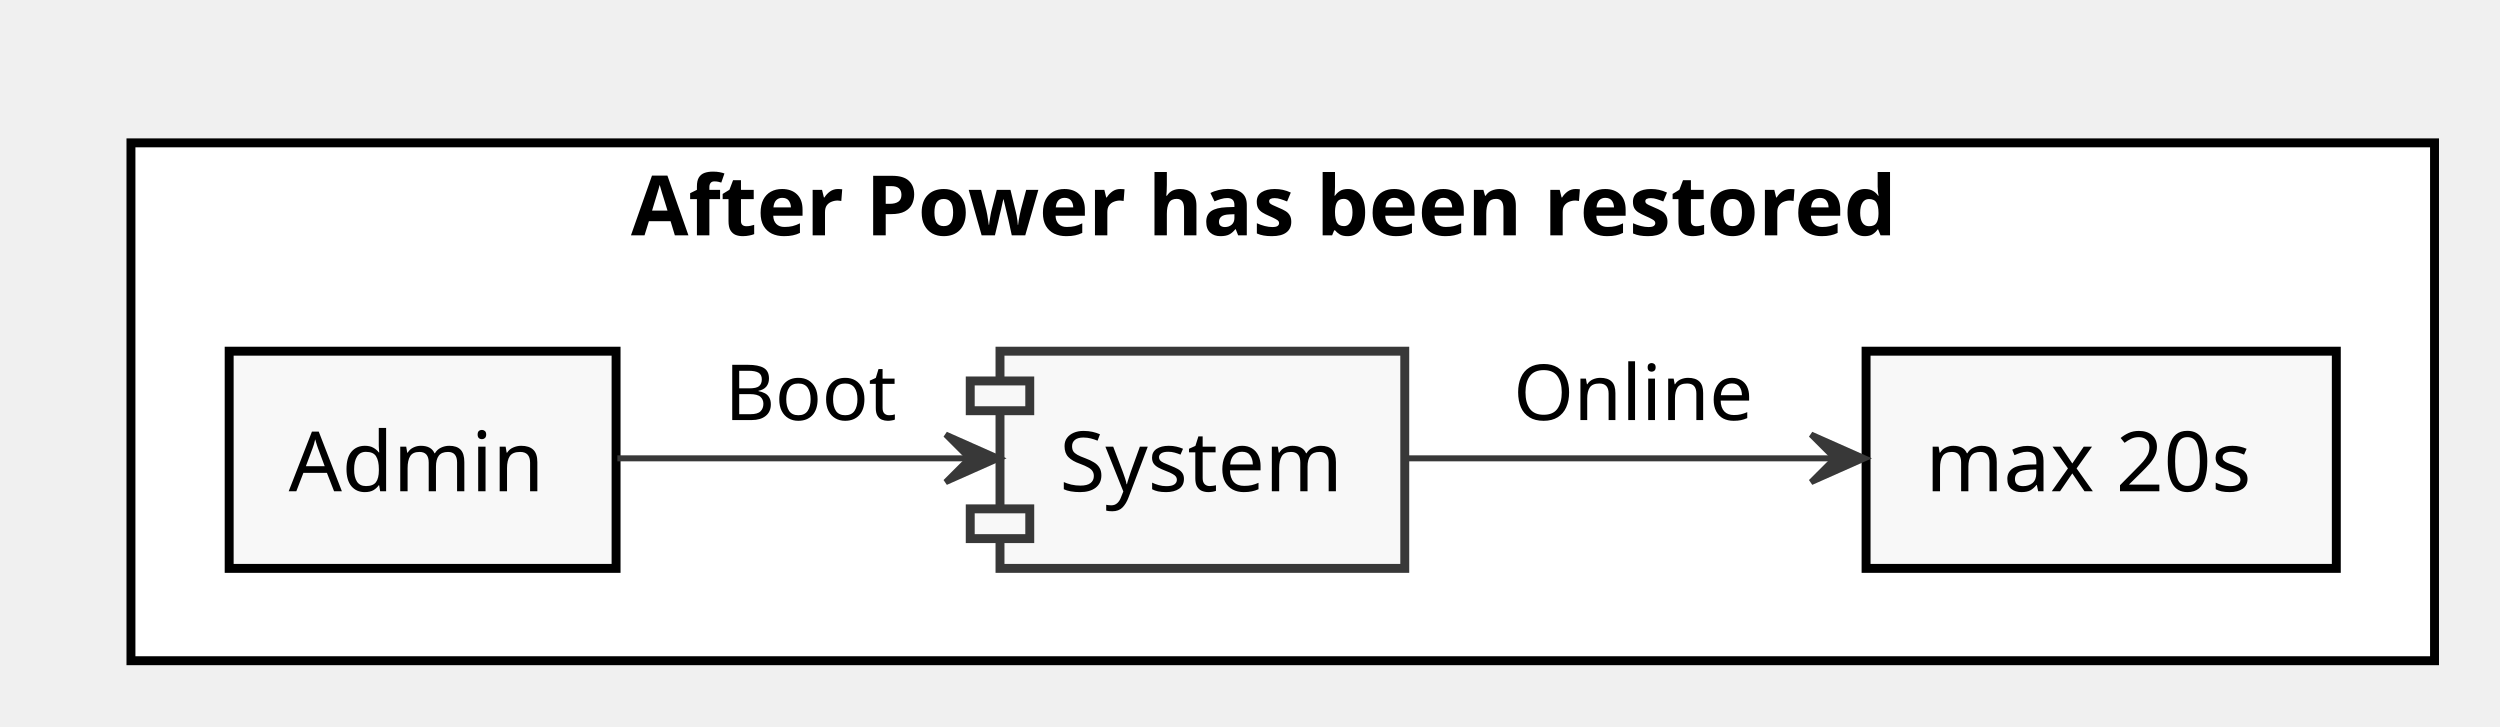
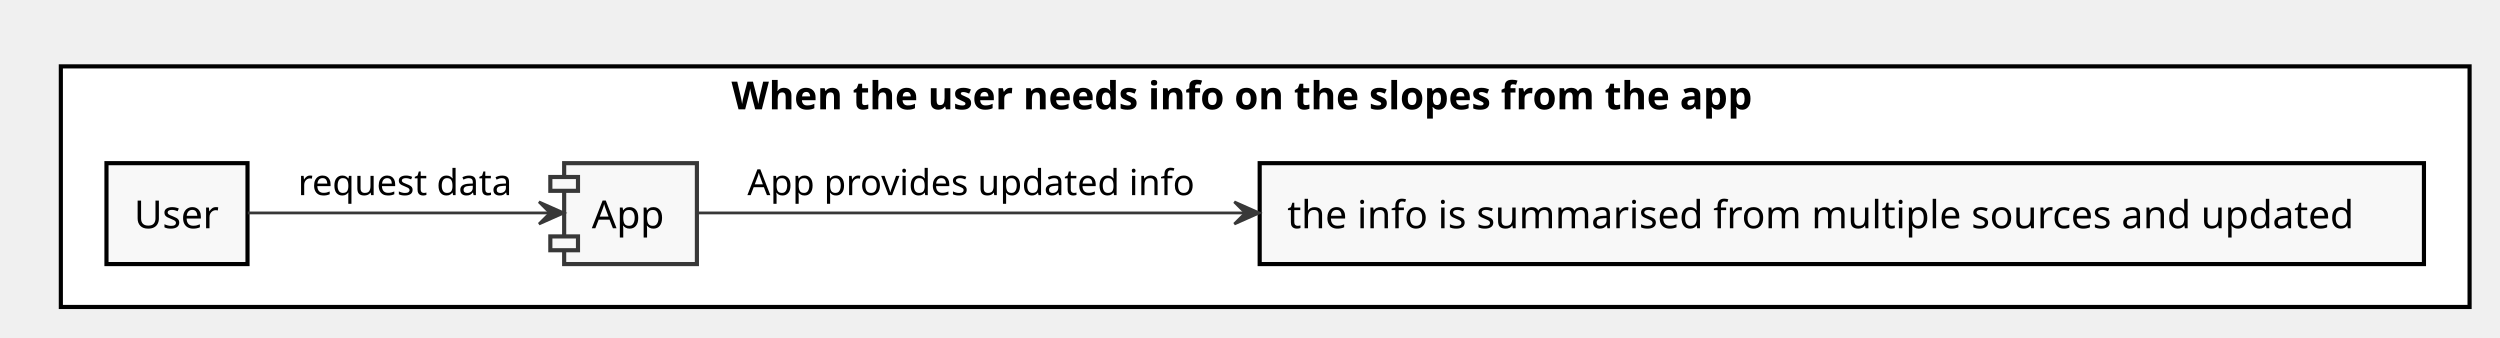
- <svg xmlns="http://www.w3.org/2000/svg" contentScriptType="application/ecmascript" contentStyleType="text/css" height="122px" preserveAspectRatio="none" style="width:420px;height:122px;" version="1.1" viewBox="0 0 420 122" width="420px" zoomAndPan="magnify">
+ <svg xmlns="http://www.w3.org/2000/svg" contentScriptType="application/ecmascript" contentStyleType="text/css" height="122px" preserveAspectRatio="none" style="width:904px;height:122px;" version="1.1" viewBox="0 0 904 122" width="904px" zoomAndPan="magnify">
  <defs />
  <g>
-     <rect fill="#FFFFFF" height="87" style="stroke: #000000; stroke-width: 1.5;" width="387" x="22" y="24" />
-     <text fill="#000000" font-family="sans-serif" font-size="14" font-weight="bold" lengthAdjust="spacingAndGlyphs" textLength="219" x="106" y="39.535">After Power has been restored</text>
-     <rect fill="#F8F8F8" height="36.488" style="stroke: #000000; stroke-width: 1.5;" width="65" x="38.5" y="59" />
-     <text fill="#000000" font-family="sans-serif" font-size="14" lengthAdjust="spacingAndGlyphs" textLength="45" x="48.5" y="82.535">Admin</text>
-     <rect fill="#F8F8F8" height="36.488" style="stroke: #000000; stroke-width: 1.5;" width="79" x="313.5" y="59" />
-     <text fill="#000000" font-family="sans-serif" font-size="14" lengthAdjust="spacingAndGlyphs" textLength="59" x="323.5" y="82.535">max 20s</text>
-     <rect fill="#F8F8F8" height="36.488" style="stroke: #383838; stroke-width: 1.5;" width="68" x="168" y="59" />
-     <rect fill="#F8F8F8" height="5" style="stroke: #383838; stroke-width: 1.5;" width="10" x="163" y="64" />
-     <rect fill="#F8F8F8" height="5" style="stroke: #383838; stroke-width: 1.5;" width="10" x="163" y="85.488" />
-     <text fill="#000000" font-family="sans-serif" font-size="14" lengthAdjust="spacingAndGlyphs" textLength="48" x="178" y="82.535">System</text>
-     <path d="M103.72,77 C121.59,77 143.85,77 162.66,77 " fill="none" id="Source-&gt;System" style="stroke: #383838; stroke-width: 1.0;" />
-     <polygon fill="#383838" points="167.87,77,158.87,73,162.87,77,158.87,81,167.87,77" style="stroke: #383838; stroke-width: 1.0;" />
-     <text fill="#000000" font-family="sans-serif" font-size="13" lengthAdjust="spacingAndGlyphs" textLength="28" x="121.75" y="70.568">Boot</text>
-     <path d="M236.26,77 C257.54,77 285.12,77 308.13,77 " fill="none" id="System-&gt;Measure" style="stroke: #383838; stroke-width: 1.0;" />
-     <polygon fill="#383838" points="313.26,77,304.26,73,308.26,77,304.26,81,313.26,77" style="stroke: #383838; stroke-width: 1.0;" />
-     <text fill="#000000" font-family="sans-serif" font-size="13" lengthAdjust="spacingAndGlyphs" textLength="41" x="254.25" y="70.568">Online</text>
+     <rect fill="#FFFFFF" height="87" style="stroke: #000000; stroke-width: 1.5;" width="871" x="22" y="24" />
+     <text fill="#000000" font-family="sans-serif" font-size="14" font-weight="bold" lengthAdjust="spacingAndGlyphs" textLength="386" x="264.5" y="39.535">When the user needs info on the slopes from the app</text>
+     <rect fill="#F8F8F8" height="36.488" style="stroke: #000000; stroke-width: 1.5;" width="51" x="38.5" y="59" />
+     <text fill="#000000" font-family="sans-serif" font-size="14" lengthAdjust="spacingAndGlyphs" textLength="31" x="48.5" y="82.535">User</text>
+     <rect fill="#F8F8F8" height="36.488" style="stroke: #000000; stroke-width: 1.5;" width="421" x="455.5" y="59" />
+     <text fill="#000000" font-family="sans-serif" font-size="14" lengthAdjust="spacingAndGlyphs" textLength="401" x="465.5" y="82.535">the info is summarised from multiple sources and updated</text>
+     <rect fill="#F8F8F8" height="36.488" style="stroke: #383838; stroke-width: 1.5;" width="48" x="204" y="59" />
+     <rect fill="#F8F8F8" height="5" style="stroke: #383838; stroke-width: 1.5;" width="10" x="199" y="64" />
+     <rect fill="#F8F8F8" height="5" style="stroke: #383838; stroke-width: 1.5;" width="10" x="199" y="85.488" />
+     <text fill="#000000" font-family="sans-serif" font-size="14" lengthAdjust="spacingAndGlyphs" textLength="28" x="214" y="82.535">App</text>
+     <path d="M89.62,77 C119.18,77 167.66,77 198.69,77 " fill="none" id="Source-&gt;App" style="stroke: #383838; stroke-width: 1.0;" />
+     <polygon fill="#383838" points="203.89,77,194.89,73,198.89,77,194.89,81,203.89,77" style="stroke: #383838; stroke-width: 1.0;" />
+     <text fill="#000000" font-family="sans-serif" font-size="13" lengthAdjust="spacingAndGlyphs" textLength="78" x="107.75" y="70.568">request data</text>
+     <path d="M252.17,77 C290.96,77 370.8,77 450.1,77 " fill="none" id="App-&gt;Measure" style="stroke: #383838; stroke-width: 1.0;" />
+     <polygon fill="#383838" points="455.33,77,446.33,73,450.33,77,446.33,81,455.33,77" style="stroke: #383838; stroke-width: 1.0;" />
+     <text fill="#000000" font-family="sans-serif" font-size="13" lengthAdjust="spacingAndGlyphs" textLength="167" x="270.25" y="70.568">App provides updated info</text>
  </g>
</svg>
